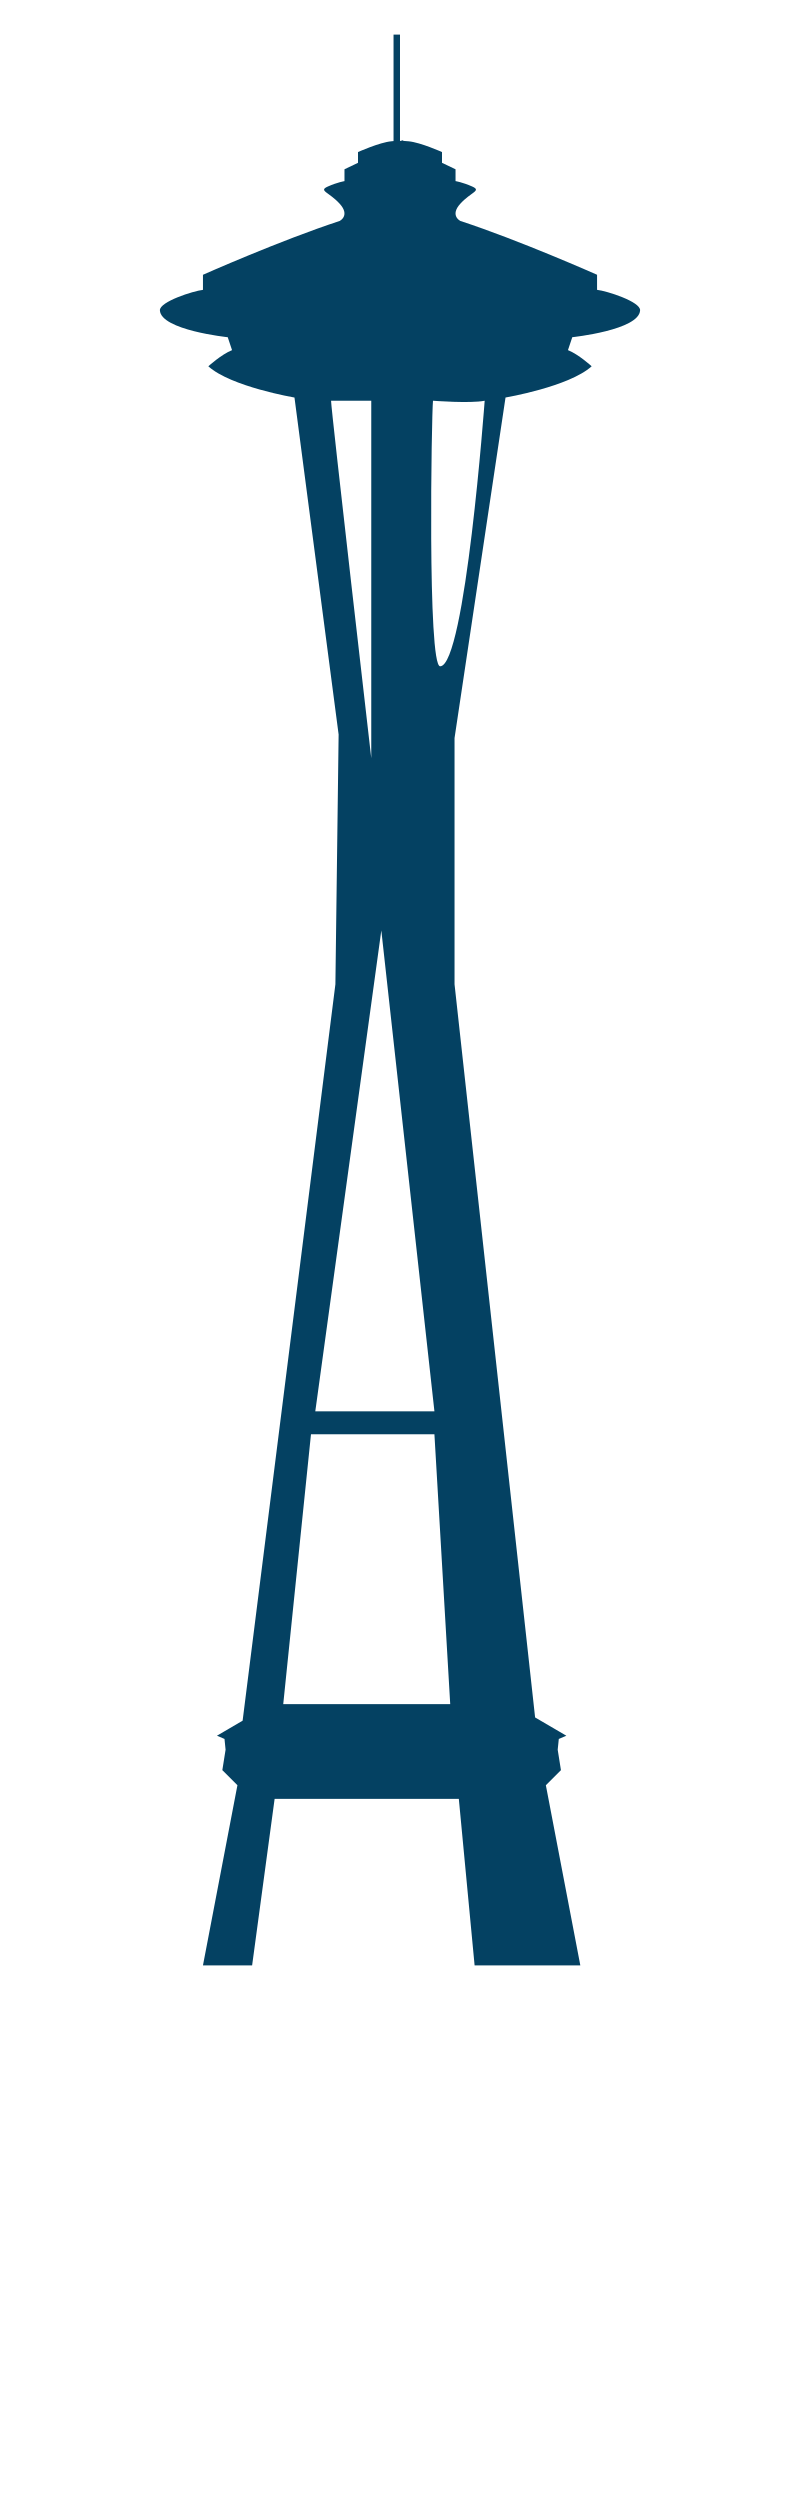
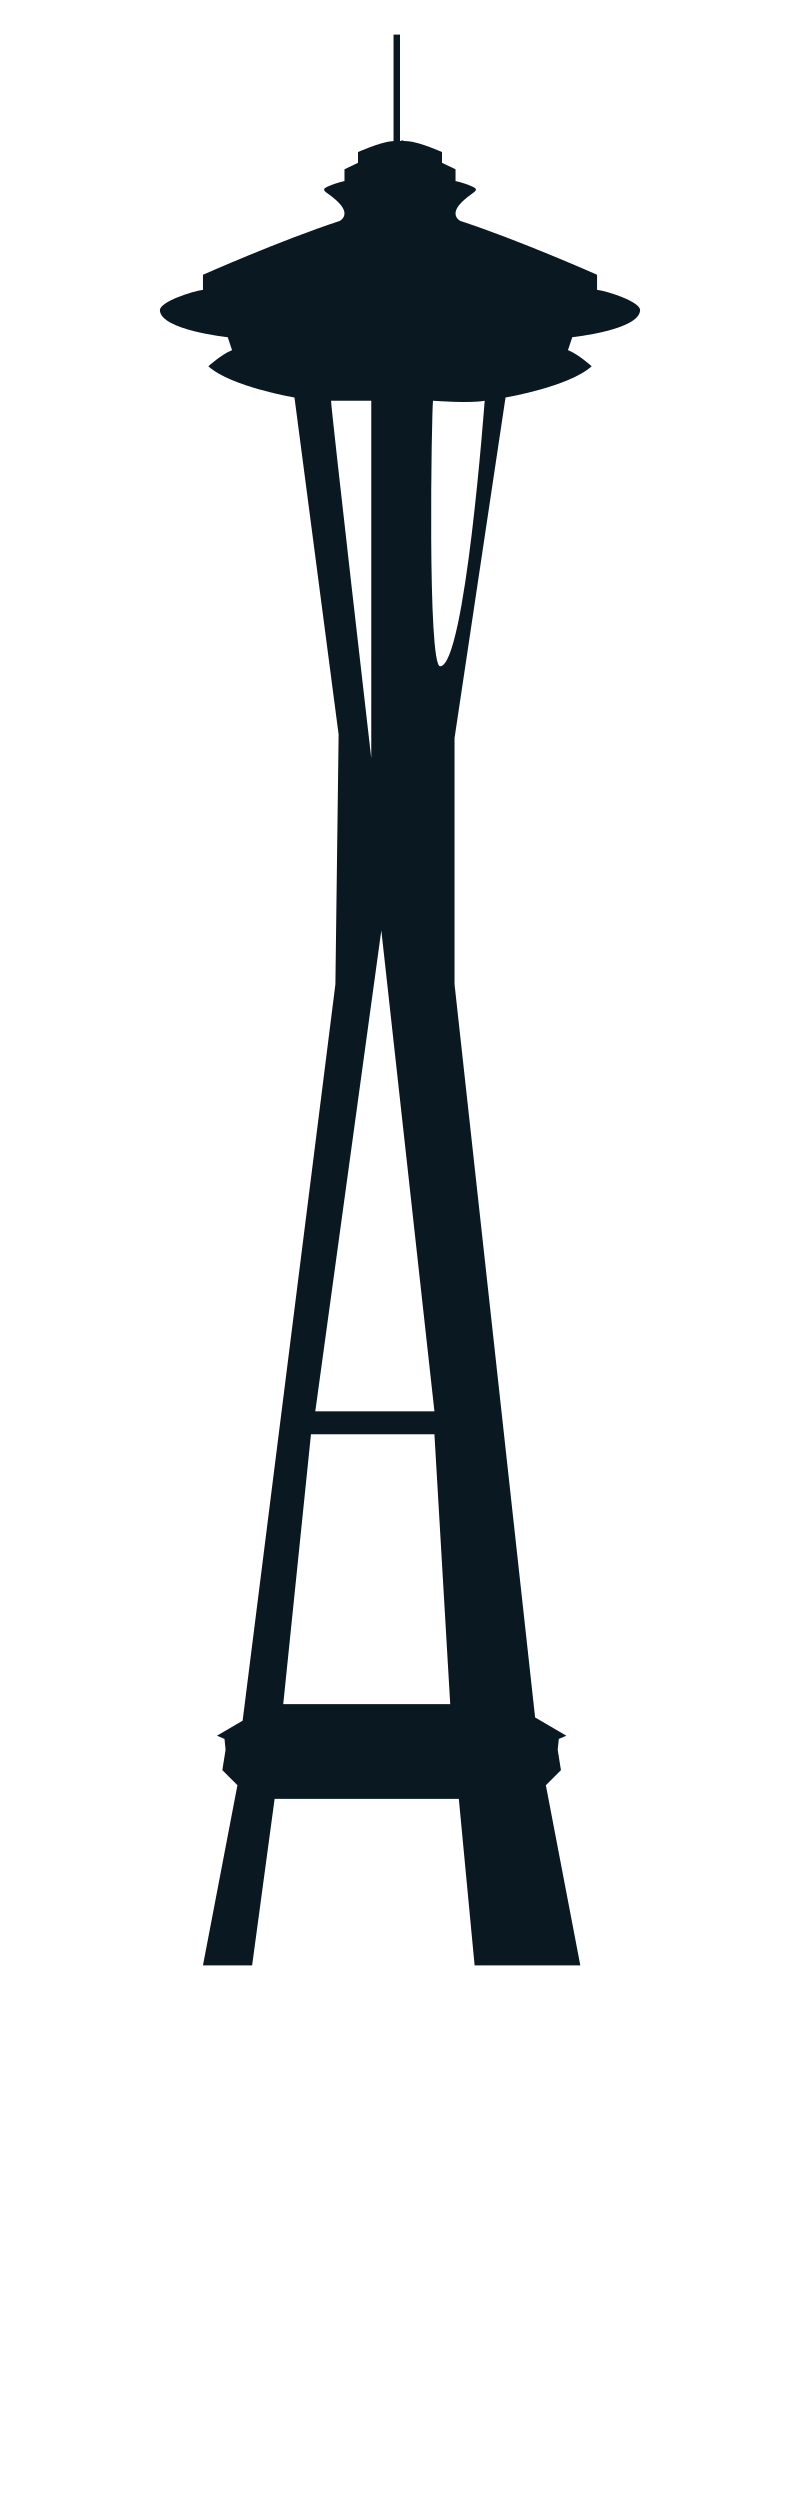
<svg xmlns="http://www.w3.org/2000/svg" version="1.1" x="0px" y="0px" viewBox="0 0 40 125" enable-background="new 0 0 40 100" xml:space="preserve">
  <g>
    <g>
-       <path fill="#044162" d="M29.016,98.27l-1.723-9.008l0.754-0.754l-0.162-1.022l0.055-0.538l0.377-0.162l-1.562-0.914l-4.028-36.658V36.904    l2.549-17.028c0,0,3.176-0.539,4.307-1.562c0,0-0.646-0.592-1.185-0.808l0.216-0.646c0,0,3.352-0.354,3.391-1.346    c0.018-0.431-1.668-0.969-2.152-1.022v-0.754c0,0-3.877-1.723-6.837-2.691c0,0-0.538-0.27,0-0.861s1.077-0.646,0.593-0.861    c-0.485-0.215-0.832-0.269-0.832-0.269V8.464L22.1,8.141V7.603c0,0-1.076-0.484-1.669-0.538c-0.121-0.011-0.208-0.018-0.271-0.021    V7.011l-0.124,0.031c-0.012,0.001-0.019,0.003-0.02,0.005L20,7.051V1.73h-0.323v5.324c-0.033,0.003-0.068,0.006-0.108,0.01    C18.977,7.118,17.9,7.603,17.9,7.603v0.538l-0.676,0.323v0.593c0,0-0.347,0.054-0.832,0.269c-0.484,0.216,0.054,0.27,0.592,0.861    s0,0.861,0,0.861c-2.96,0.969-6.836,2.691-6.836,2.691v0.754c-0.484,0.054-2.17,0.592-2.153,1.022    c0.04,0.992,3.392,1.346,3.392,1.346l0.215,0.646c-0.539,0.216-1.185,0.808-1.185,0.808c1.13,1.022,4.307,1.562,4.307,1.562    l2.207,16.849L16.77,49.213l-4.639,36.821l-1.283,0.751l0.377,0.162l0.054,0.538l-0.162,1.022l0.754,0.754l-1.723,9.008h2.458    l1.125-8.326h9.21l0.789,8.326 M18.563,20.037v17.872c0,0-2.01-17.441-2.01-17.872C16.554,20.037,17.774,20.037,18.563,20.037z     M15.806,70.265l3.26-23.743l2.655,24.044h-5.957L15.806,70.265z M14.162,85.207l1.387-13.493h6.172l0.79,13.493H14.162z     M22.009,33.315c-0.646,0.014-0.431-12.632-0.359-13.278c0,0,1.866,0.144,2.584,0C24.233,20.037,23.262,33.289,22.009,33.315z" />
+       <path fill="#0a1821" d="M29.016,98.27l-1.723-9.008l0.754-0.754l-0.162-1.022l0.055-0.538l0.377-0.162l-1.562-0.914l-4.028-36.658V36.904    l2.549-17.028c0,0,3.176-0.539,4.307-1.562c0,0-0.646-0.592-1.185-0.808l0.216-0.646c0,0,3.352-0.354,3.391-1.346    c0.018-0.431-1.668-0.969-2.152-1.022v-0.754c0,0-3.877-1.723-6.837-2.691c0,0-0.538-0.27,0-0.861s1.077-0.646,0.593-0.861    c-0.485-0.215-0.832-0.269-0.832-0.269V8.464L22.1,8.141V7.603c0,0-1.076-0.484-1.669-0.538c-0.121-0.011-0.208-0.018-0.271-0.021    V7.011l-0.124,0.031c-0.012,0.001-0.019,0.003-0.02,0.005L20,7.051V1.73h-0.323v5.324c-0.033,0.003-0.068,0.006-0.108,0.01    C18.977,7.118,17.9,7.603,17.9,7.603v0.538l-0.676,0.323v0.593c0,0-0.347,0.054-0.832,0.269c-0.484,0.216,0.054,0.27,0.592,0.861    s0,0.861,0,0.861c-2.96,0.969-6.836,2.691-6.836,2.691v0.754c-0.484,0.054-2.17,0.592-2.153,1.022    c0.04,0.992,3.392,1.346,3.392,1.346l0.215,0.646c-0.539,0.216-1.185,0.808-1.185,0.808c1.13,1.022,4.307,1.562,4.307,1.562    l2.207,16.849L16.77,49.213l-4.639,36.821l-1.283,0.751l0.377,0.162l0.054,0.538l-0.162,1.022l0.754,0.754l-1.723,9.008h2.458    l1.125-8.326h9.21l0.789,8.326 M18.563,20.037v17.872c0,0-2.01-17.441-2.01-17.872C16.554,20.037,17.774,20.037,18.563,20.037z     M15.806,70.265l3.26-23.743l2.655,24.044h-5.957L15.806,70.265z M14.162,85.207l1.387-13.493h6.172l0.79,13.493H14.162z     M22.009,33.315c-0.646,0.014-0.431-12.632-0.359-13.278c0,0,1.866,0.144,2.584,0C24.233,20.037,23.262,33.289,22.009,33.315z" />
      <line x1="12.606" y1="98.27" x2="12.606" y2="98.27" />
    </g>
  </g>
</svg>
